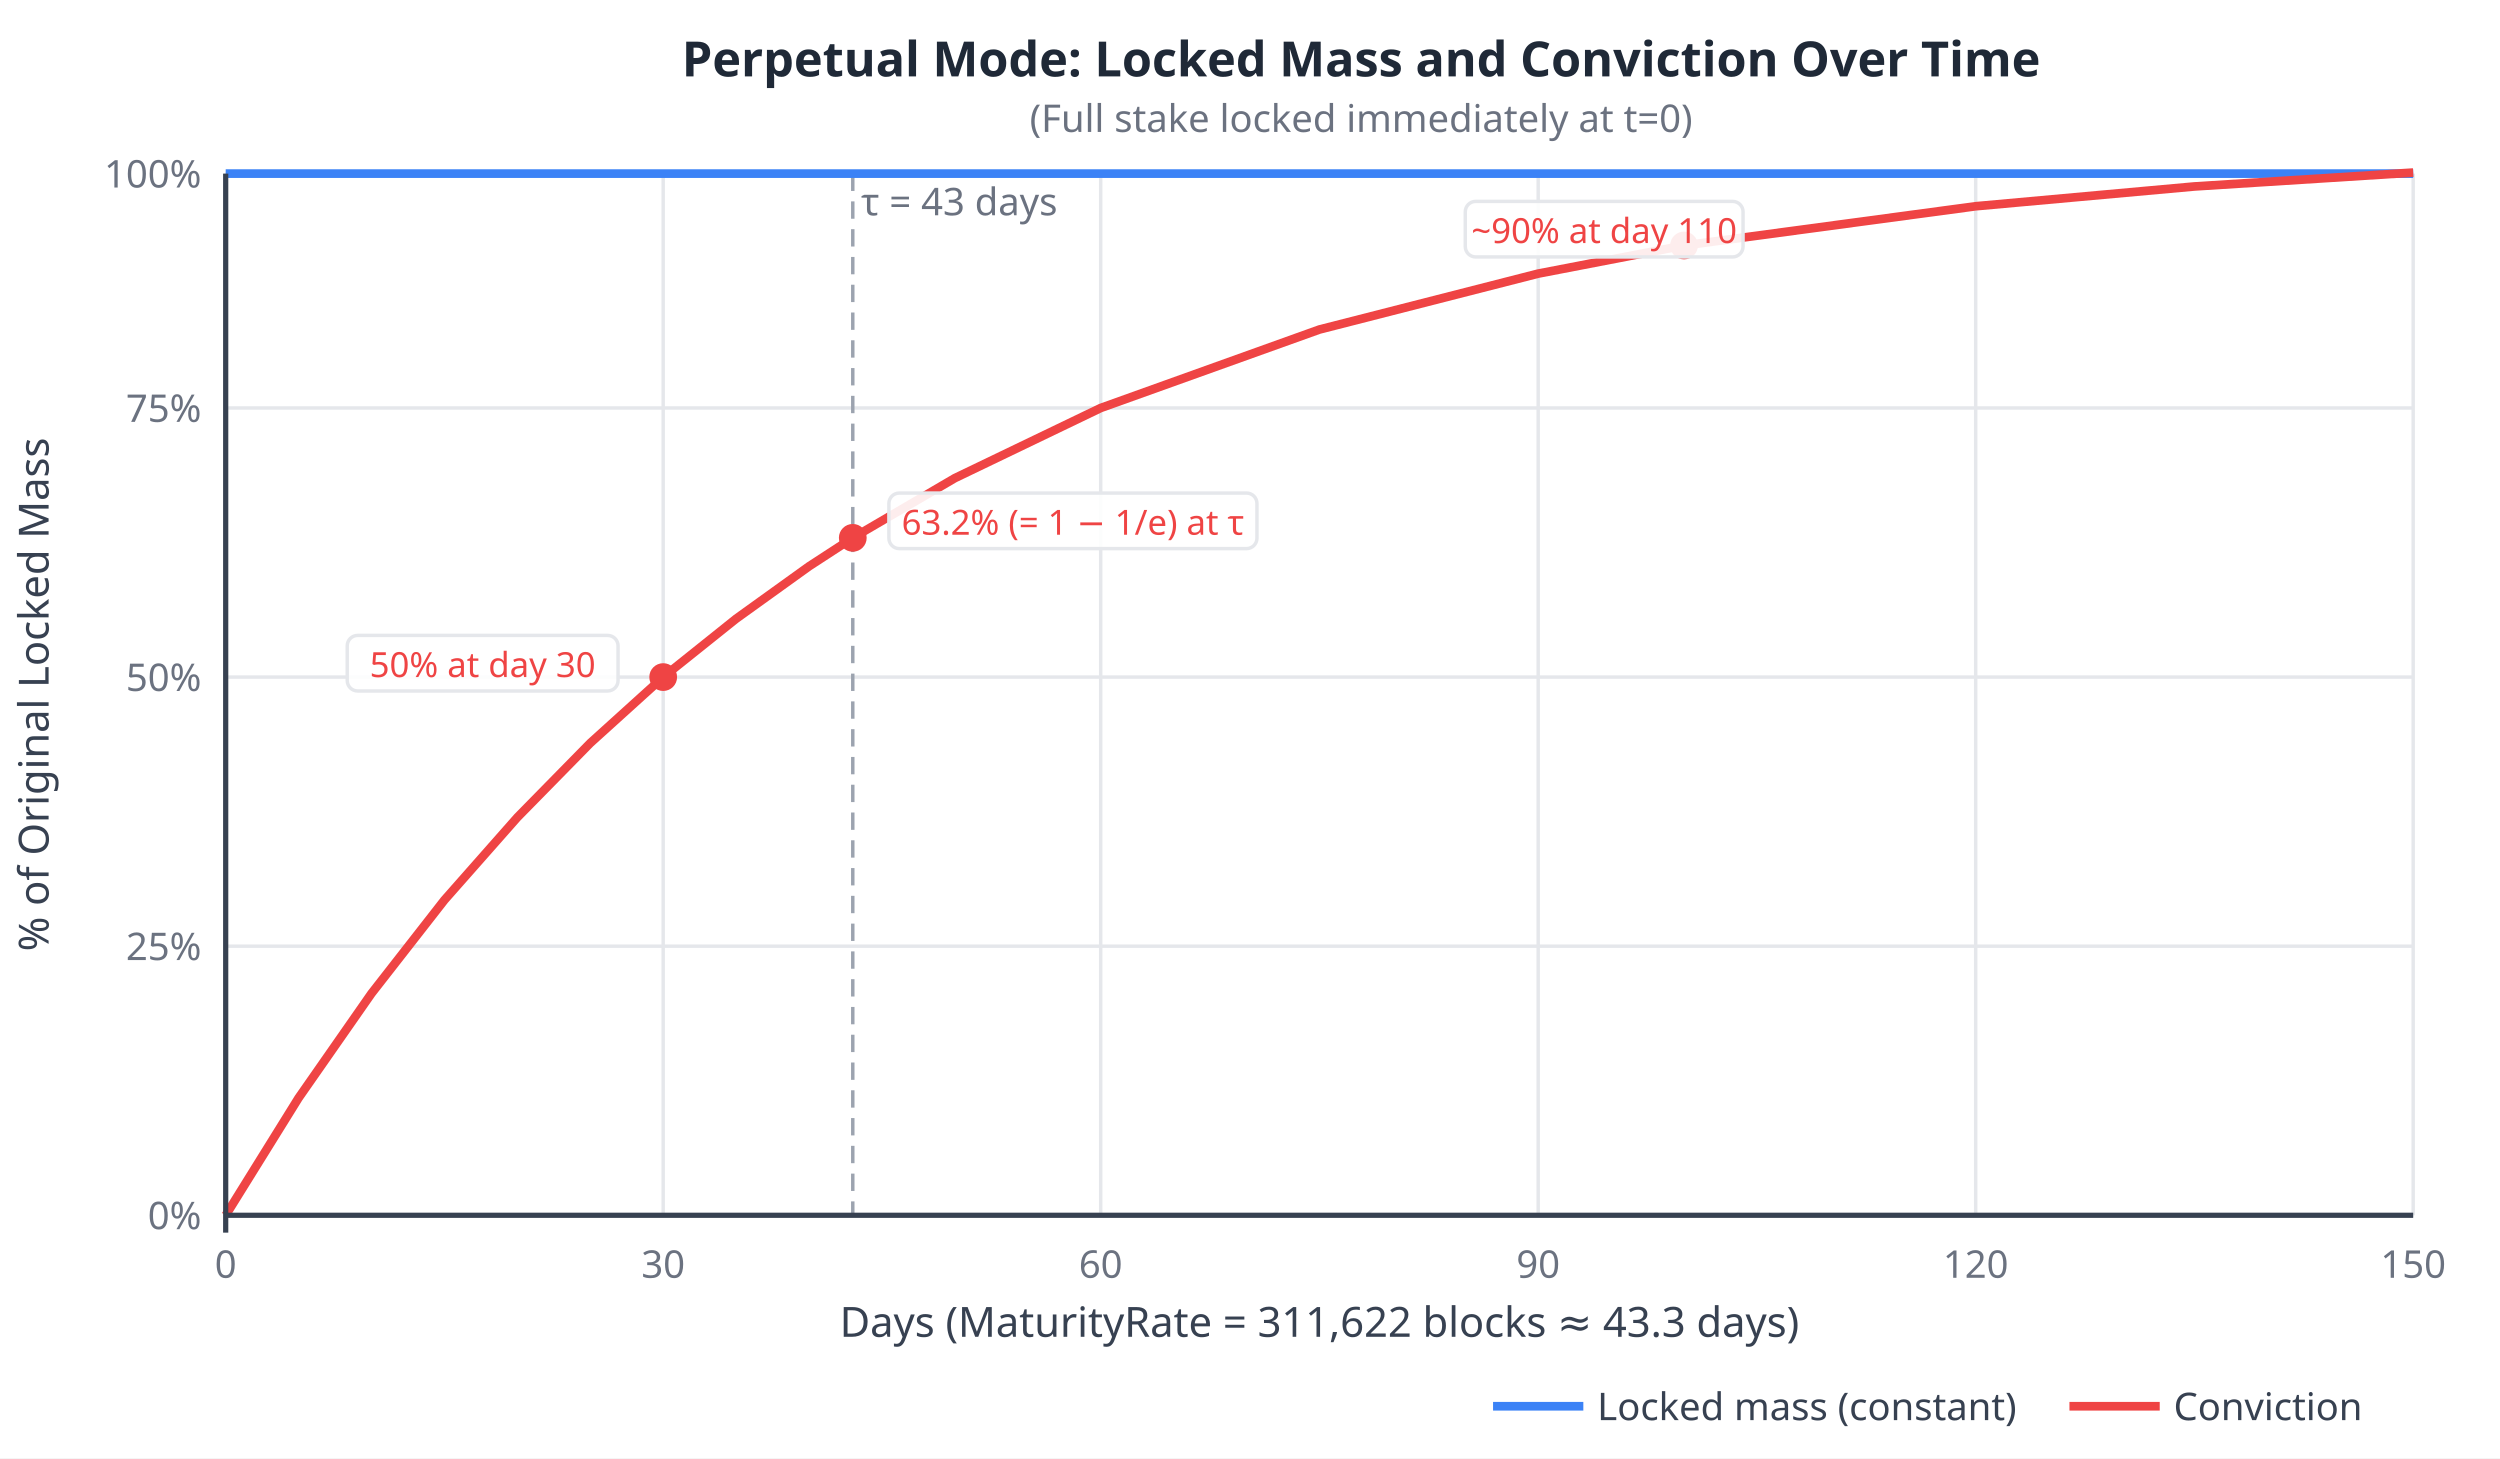
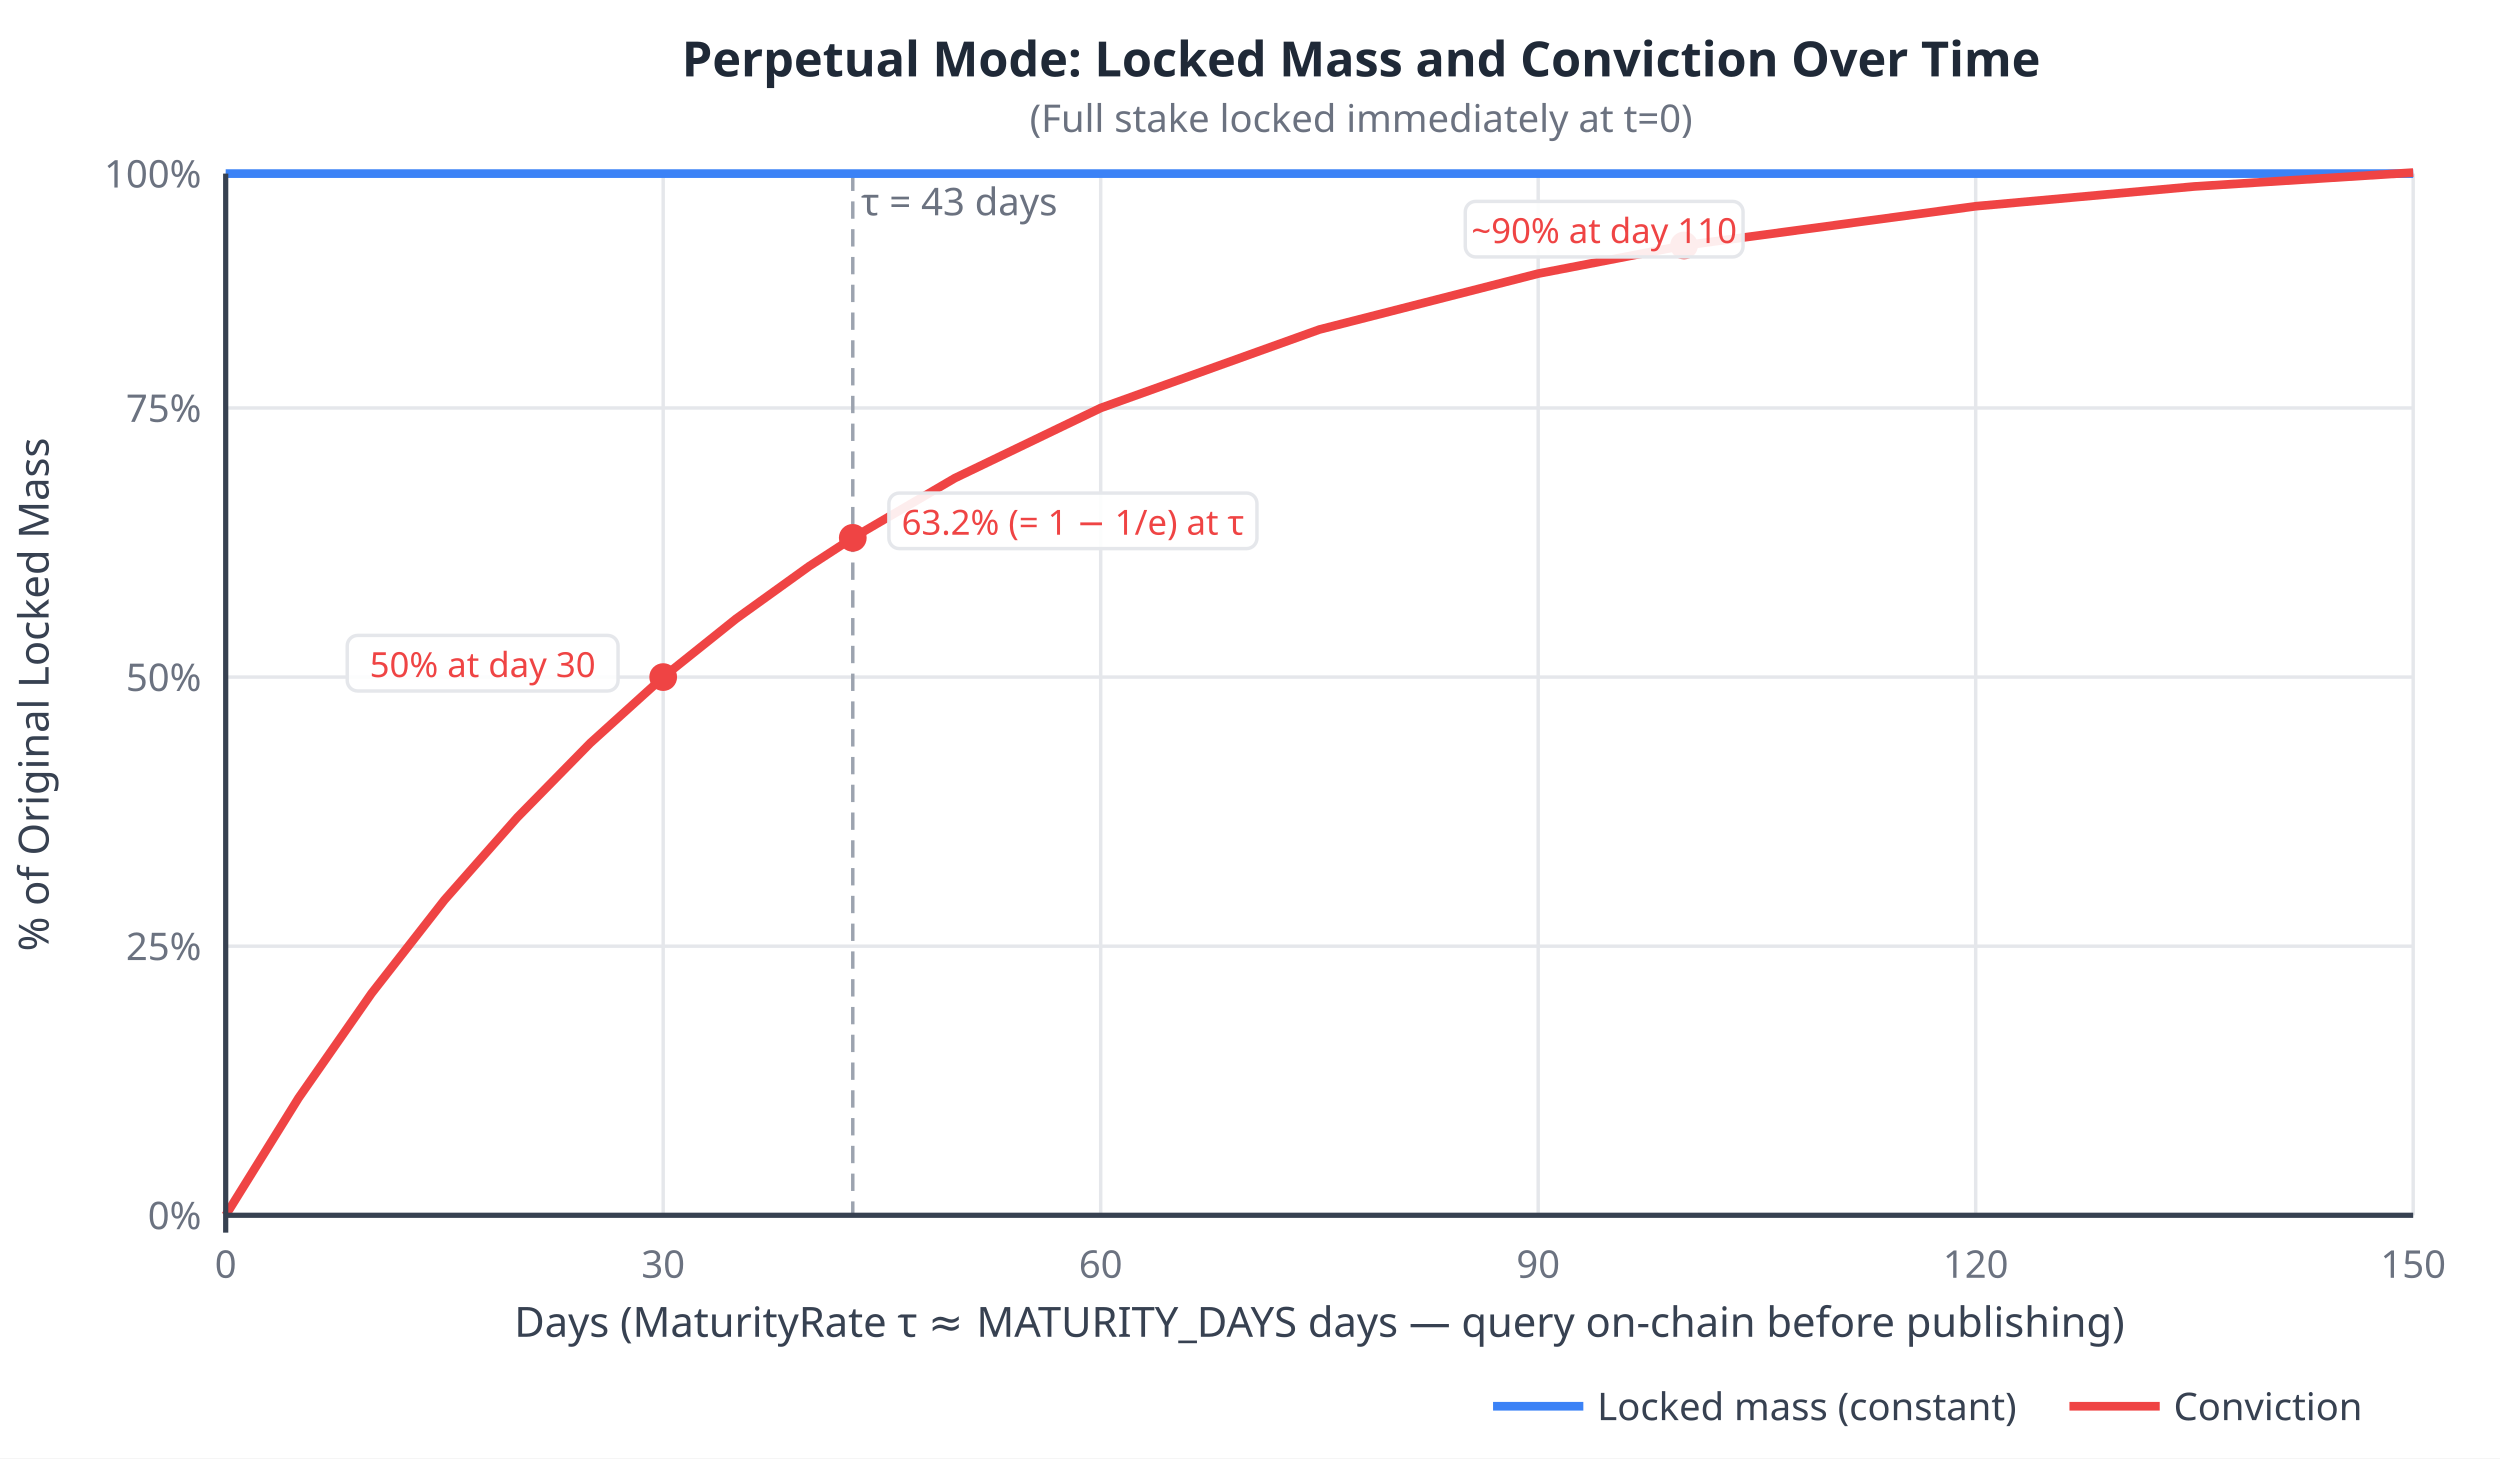
<svg xmlns="http://www.w3.org/2000/svg" viewBox="0 0 720 420" width="720" height="420" font-family="system-ui, sans-serif">
  <rect width="720" height="420" fill="white" />
  <text x="392" y="22" text-anchor="middle" font-size="14" font-weight="600" fill="#1F2937">Perpetual Mode: Locked Mass and Conviction Over Time</text>
  <text x="392" y="38" text-anchor="middle" font-size="11" fill="#6B7280">(Full stake locked immediately at t=0)</text>
  <line x1="65" y1="350" x2="695" y2="350" stroke="#E5E7EB" stroke-width="1" />
  <line x1="65" y1="272.5" x2="695" y2="272.5" stroke="#E5E7EB" stroke-width="1" />
  <line x1="65" y1="195" x2="695" y2="195" stroke="#E5E7EB" stroke-width="1" />
  <line x1="65" y1="117.5" x2="695" y2="117.5" stroke="#E5E7EB" stroke-width="1" />
  <line x1="65" y1="50" x2="695" y2="50" stroke="#E5E7EB" stroke-width="1" />
  <line x1="65" y1="50" x2="65" y2="350" stroke="#E5E7EB" stroke-width="1" />
  <line x1="191" y1="50" x2="191" y2="350" stroke="#E5E7EB" stroke-width="1" />
  <line x1="317" y1="50" x2="317" y2="350" stroke="#E5E7EB" stroke-width="1" />
  <line x1="443" y1="50" x2="443" y2="350" stroke="#E5E7EB" stroke-width="1" />
  <line x1="569" y1="50" x2="569" y2="350" stroke="#E5E7EB" stroke-width="1" />
  <line x1="695" y1="50" x2="695" y2="350" stroke="#E5E7EB" stroke-width="1" />
  <line x1="245.6" y1="50" x2="245.6" y2="350" stroke="#9CA3AF" stroke-width="1" stroke-dasharray="5,3" />
  <line x1="65" y1="50" x2="695" y2="50" stroke="#3B82F6" stroke-width="2.5" />
  <polyline points="65.0,350.0 86.0,316.2 107.0,286.1 128.0,259.2 149.0,235.4 170.0,214.0 191.0,195.0 212.0,178.2 233.0,163.1 245.6,154.9 275.0,137.7 317.0,117.5 380.0,94.9 443.0,78.8 485.0,70.7 569.0,59.4 632.0,53.7 695.0,49.7" fill="none" stroke="#EF4444" stroke-width="2.5" />
  <circle cx="191" cy="195" r="4" fill="#EF4444" />
  <circle cx="245.6" cy="154.9" r="4" fill="#EF4444" />
  <circle cx="485" cy="70.7" r="4" fill="#EF4444" />
  <text x="248" y="62" font-size="11" fill="#6B7280">τ = 43 days</text>
  <rect x="100" y="183" width="78" height="16" rx="3" fill="white" fill-opacity="0.9" stroke="#E5E7EB" />
  <text x="139" y="195" text-anchor="middle" font-size="10" fill="#EF4444">50% at day 30</text>
  <rect x="256" y="142" width="106" height="16" rx="3" fill="white" fill-opacity="0.9" stroke="#E5E7EB" />
  <text x="309" y="154" text-anchor="middle" font-size="10" fill="#EF4444">63.2% (= 1 − 1/e) at τ</text>
  <rect x="422" y="58" width="80" height="16" rx="3" fill="white" fill-opacity="0.9" stroke="#E5E7EB" />
  <text x="462" y="70" text-anchor="middle" font-size="10" fill="#EF4444">~90% at day 110</text>
  <line x1="65" y1="350" x2="695" y2="350" stroke="#374151" stroke-width="1.5" />
  <line x1="65" y1="50" x2="65" y2="355" stroke="#374151" stroke-width="1.5" />
  <text x="65" y="368" text-anchor="middle" font-size="11" fill="#6B7280">0</text>
  <text x="191" y="368" text-anchor="middle" font-size="11" fill="#6B7280">30</text>
  <text x="317" y="368" text-anchor="middle" font-size="11" fill="#6B7280">60</text>
  <text x="443" y="368" text-anchor="middle" font-size="11" fill="#6B7280">90</text>
  <text x="569" y="368" text-anchor="middle" font-size="11" fill="#6B7280">120</text>
  <text x="695" y="368" text-anchor="middle" font-size="11" fill="#6B7280">150</text>
-   <text x="380" y="385" text-anchor="middle" font-size="12" fill="#374151">Days (MaturityRate = 311,622 blocks ≈ 43.3 days)</text>
+   <text x="380" y="385" text-anchor="middle" font-size="12" fill="#374151">Days (MaturityRate τ ≈ MATURITY_DAYS days — query on-chain before publishing)</text>
  <text x="58" y="354" text-anchor="end" font-size="11" fill="#6B7280">0%</text>
  <text x="58" y="276.5" text-anchor="end" font-size="11" fill="#6B7280">25%</text>
  <text x="58" y="199" text-anchor="end" font-size="11" fill="#6B7280">50%</text>
  <text x="58" y="121.5" text-anchor="end" font-size="11" fill="#6B7280">75%</text>
  <text x="58" y="54" text-anchor="end" font-size="11" fill="#6B7280">100%</text>
  <text transform="rotate(-90)" x="-200" y="14" text-anchor="middle" font-size="12" fill="#374151">% of Original Locked Mass</text>
  <line x1="430" y1="405" x2="456" y2="405" stroke="#3B82F6" stroke-width="2.5" />
  <text x="460" y="409" font-size="11" fill="#374151">Locked mass (constant)</text>
  <line x1="596" y1="405" x2="622" y2="405" stroke="#EF4444" stroke-width="2.5" />
  <text x="626" y="409" font-size="11" fill="#374151">Conviction</text>
</svg>
